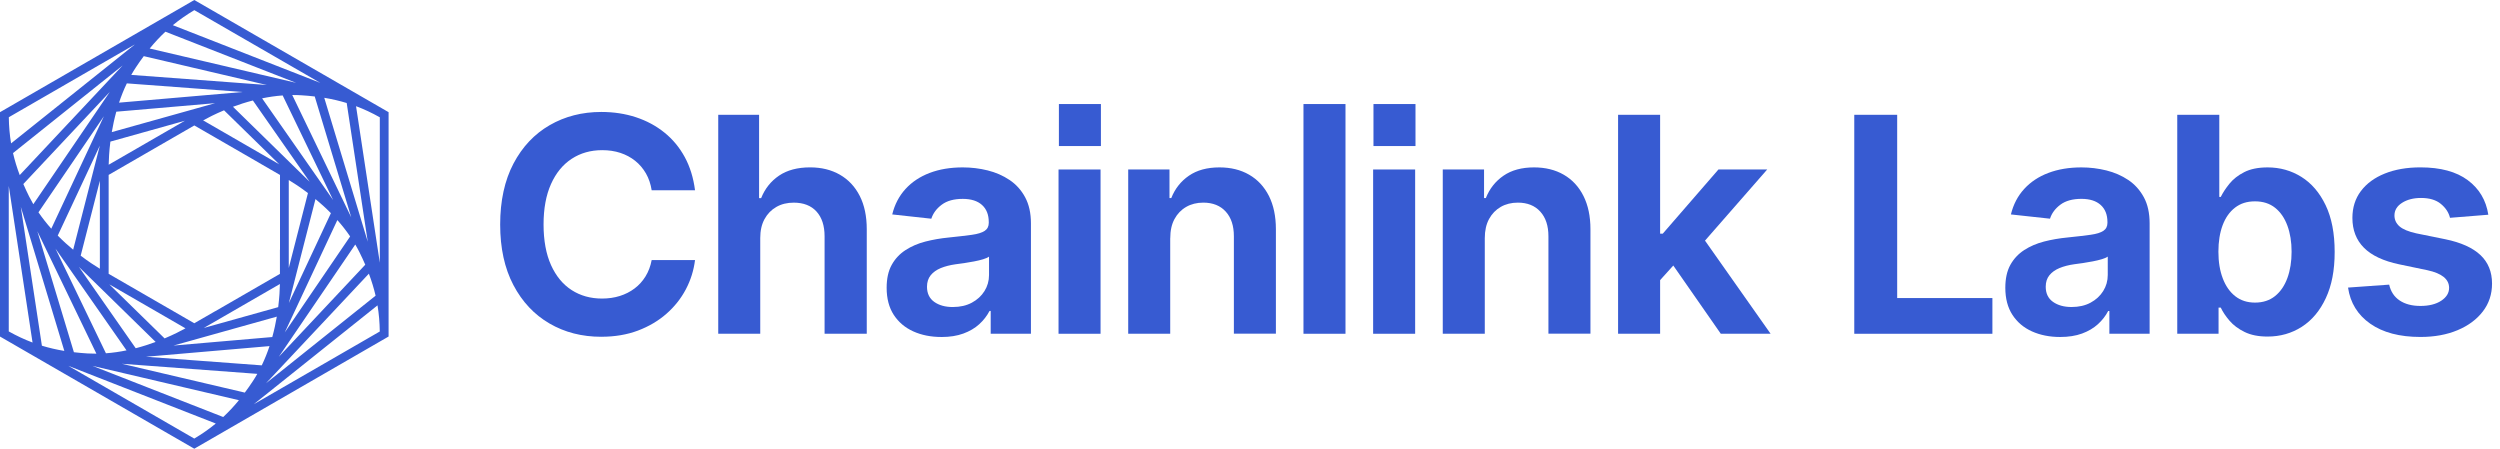
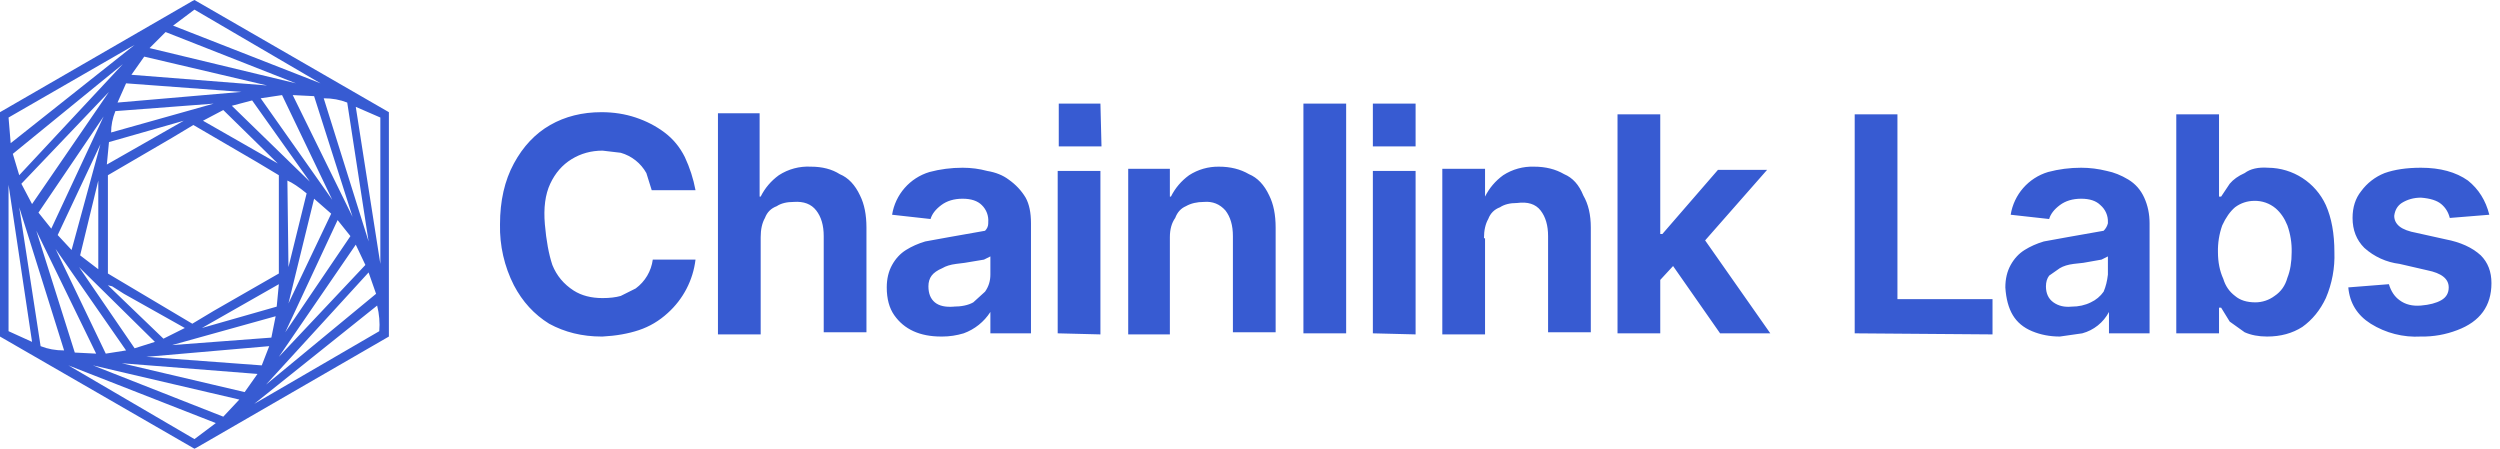
- <svg xmlns="http://www.w3.org/2000/svg" role="img" aria-label="Chainlink Labs" viewBox="0 0 234 42" fill="none">
-   <g clip-path="url(#clip0_8155_4216)">
-     <path d="M56.278 31.522C54.472 31.522 52.854 31.109 51.43 30.277C50.003 29.447 48.878 28.25 48.053 26.68C47.228 25.111 46.816 23.223 46.816 21.014C46.816 18.805 47.233 16.886 48.061 15.312C48.891 13.739 50.02 12.54 51.452 11.715C52.881 10.89 54.491 10.479 56.28 10.479C57.442 10.479 58.528 10.645 59.526 10.974C60.525 11.303 61.414 11.782 62.193 12.411C62.973 13.039 63.606 13.807 64.099 14.714C64.589 15.621 64.907 16.652 65.055 17.81H60.997C60.905 17.224 60.727 16.7 60.461 16.234C60.194 15.772 59.858 15.377 59.452 15.052C59.043 14.726 58.58 14.479 58.064 14.309C57.545 14.139 56.98 14.055 56.365 14.055C55.284 14.055 54.331 14.326 53.505 14.867C52.68 15.408 52.035 16.196 51.572 17.232C51.109 18.267 50.877 19.53 50.877 21.014C50.877 22.497 51.111 23.786 51.578 24.817C52.046 25.849 52.688 26.627 53.51 27.154C54.331 27.682 55.279 27.945 56.349 27.945C56.945 27.945 57.499 27.865 58.012 27.704C58.524 27.544 58.986 27.309 59.395 27.001C59.801 26.696 60.144 26.319 60.419 25.874C60.695 25.429 60.888 24.918 60.997 24.342H65.055C64.935 25.303 64.65 26.217 64.196 27.079C63.742 27.939 63.138 28.703 62.38 29.367C61.624 30.032 60.733 30.555 59.712 30.943C58.689 31.327 57.545 31.52 56.282 31.52V31.526L56.278 31.522Z" fill="#375BD2" />
-     <path d="M71.159 22.299V31.238H67.227V10.746H71.05V18.543H71.243C71.6 17.654 72.161 16.951 72.922 16.437C73.681 15.925 74.65 15.666 75.823 15.666C76.887 15.666 77.819 15.895 78.614 16.353C79.412 16.812 80.031 17.472 80.47 18.334C80.91 19.194 81.129 20.238 81.129 21.457V31.235H77.181V22.117C77.181 21.126 76.929 20.355 76.425 19.799C75.921 19.245 75.208 18.968 74.293 18.968C73.678 18.968 73.137 19.1 72.67 19.367C72.201 19.634 71.833 20.012 71.563 20.501C71.292 20.994 71.158 21.588 71.158 22.297V22.301L71.159 22.299Z" fill="#375BD2" />
-     <path d="M88.119 31.542C87.138 31.542 86.261 31.368 85.487 31.02C84.712 30.67 84.102 30.155 83.657 29.473C83.212 28.79 82.99 27.944 82.99 26.936C82.99 26.076 83.148 25.358 83.466 24.789C83.783 24.219 84.213 23.761 84.759 23.408C85.305 23.055 85.922 22.788 86.616 22.61C87.308 22.432 88.035 22.306 88.795 22.232C89.693 22.139 90.418 22.055 90.969 21.978C91.52 21.901 91.919 21.776 92.171 21.607C92.423 21.437 92.549 21.187 92.549 20.858V20.789C92.549 20.1 92.338 19.566 91.918 19.186C91.496 18.806 90.895 18.615 90.115 18.615C89.29 18.615 88.635 18.794 88.148 19.159C87.662 19.52 87.338 19.959 87.172 20.471L83.513 20.071C83.741 19.137 84.158 18.341 84.758 17.686C85.357 17.03 86.112 16.53 87.019 16.185C87.926 15.841 88.958 15.668 90.113 15.668C90.911 15.668 91.689 15.762 92.445 15.95C93.201 16.137 93.883 16.436 94.495 16.846C95.103 17.254 95.592 17.793 95.951 18.462C96.313 19.132 96.496 19.947 96.496 20.911V31.238H92.729V29.106H92.62C92.38 29.563 92.062 29.978 91.657 30.346C91.254 30.714 90.759 31.003 90.172 31.22C89.586 31.436 88.902 31.544 88.123 31.544H88.118H88.119V31.542ZM89.189 28.737C89.868 28.737 90.46 28.602 90.963 28.332C91.468 28.061 91.862 27.7 92.146 27.247C92.43 26.793 92.573 26.291 92.573 25.741V24.021C92.445 24.113 92.255 24.196 92.01 24.27C91.761 24.343 91.483 24.411 91.17 24.47C90.859 24.528 90.55 24.58 90.248 24.627C89.945 24.673 89.675 24.71 89.436 24.737C88.914 24.811 88.454 24.93 88.054 25.093C87.654 25.259 87.34 25.483 87.111 25.766C86.883 26.05 86.767 26.408 86.767 26.84C86.767 27.463 86.994 27.935 87.447 28.258C87.901 28.579 88.481 28.738 89.186 28.738H89.189V28.737Z" fill="#375BD2" />
-     <path d="M99.079 31.24V15.864H103.012V31.24H99.079Z" fill="#375BD2" />
-     <path d="M109.532 22.299V31.238H105.6V15.861H109.464V18.542H109.63C109.978 17.662 110.53 16.963 111.286 16.444C112.042 15.925 112.993 15.668 114.141 15.668C115.204 15.668 116.133 15.896 116.924 16.355C117.717 16.812 118.332 17.476 118.771 18.341C119.206 19.208 119.424 20.246 119.424 21.456V31.233H115.491V22.116C115.491 21.135 115.238 20.364 114.729 19.806C114.221 19.248 113.521 18.966 112.63 18.966C112.026 18.966 111.49 19.099 111.028 19.366C110.564 19.633 110.201 20.011 109.934 20.5C109.667 20.992 109.536 21.587 109.536 22.296V22.299H109.532Z" fill="#375BD2" />
-     <path d="M125.938 9.738V31.24H122.005V9.738H125.938Z" fill="#375BD2" />
-     <path d="M128.525 31.24V15.864H132.458V31.24H128.525Z" fill="#375BD2" />
-     <path d="M138.976 22.299V31.238H135.043V15.861H138.907V18.542H139.073C139.423 17.662 139.974 16.963 140.73 16.444C141.486 15.925 142.437 15.668 143.584 15.668C144.648 15.668 145.577 15.896 146.37 16.355C147.162 16.812 147.777 17.476 148.212 18.341C148.648 19.208 148.866 20.246 148.866 21.456V31.233H144.933V22.116C144.933 21.135 144.679 20.364 144.17 19.806C143.665 19.248 142.962 18.966 142.072 18.966C141.467 18.966 140.931 19.099 140.469 19.366C140.006 19.633 139.643 20.011 139.376 20.5C139.109 20.992 138.976 21.587 138.976 22.296V22.299Z" fill="#375BD2" />
-     <path d="M161.065 31.24H165.729L159.588 22.522L165.411 15.863H160.847L155.632 21.874H155.387V10.746H151.452V31.24H155.387V26.22L156.62 24.853L161.065 31.238V31.24Z" fill="#375BD2" />
-     <path d="M103.046 9.738H99.113V13.67H103.046V9.738Z" fill="#375BD2" />
-     <path d="M132.49 9.738H128.557V13.67H132.49V9.738Z" fill="#375BD2" />
-     <path d="M173.56 31.24V10.745H177.576V27.898H186.489V31.241H173.56V31.24Z" fill="#375BD2" />
-     <path d="M192.829 31.542C191.848 31.542 190.969 31.367 190.195 31.02C189.42 30.672 188.81 30.156 188.365 29.472C187.92 28.789 187.698 27.944 187.698 26.934C187.698 26.072 187.856 25.356 188.172 24.788C188.488 24.221 188.92 23.759 189.466 23.406C190.012 23.053 190.63 22.788 191.322 22.608C192.014 22.43 192.742 22.304 193.503 22.23C194.401 22.137 195.126 22.053 195.677 21.976C196.228 21.899 196.627 21.775 196.879 21.605C197.131 21.435 197.257 21.185 197.257 20.856V20.787C197.257 20.1 197.046 19.565 196.624 19.184C196.202 18.804 195.601 18.613 194.823 18.613C193.998 18.613 193.341 18.794 192.856 19.155C192.37 19.518 192.044 19.955 191.88 20.469L188.221 20.071C188.449 19.135 188.864 18.341 189.466 17.684C190.065 17.029 190.82 16.528 191.729 16.185C192.636 15.841 193.667 15.669 194.823 15.669C195.621 15.669 196.397 15.764 197.155 15.952C197.911 16.14 198.595 16.437 199.205 16.845C199.814 17.254 200.3 17.793 200.663 18.462C201.026 19.13 201.205 19.947 201.205 20.909V31.24H197.437V29.108H197.326C197.088 29.566 196.767 29.98 196.364 30.346C195.96 30.712 195.465 31.005 194.879 31.22C194.292 31.435 193.608 31.542 192.829 31.542ZM193.902 28.736C194.581 28.736 195.173 28.602 195.677 28.33C196.181 28.059 196.575 27.697 196.859 27.243C197.143 26.789 197.286 26.287 197.286 25.736V24.017C197.157 24.11 196.97 24.192 196.722 24.264C196.475 24.338 196.194 24.404 195.883 24.464C195.571 24.525 195.265 24.577 194.961 24.622C194.658 24.668 194.388 24.704 194.149 24.733C193.627 24.807 193.167 24.926 192.767 25.091C192.367 25.256 192.054 25.481 191.824 25.765C191.594 26.049 191.48 26.406 191.48 26.838C191.48 27.461 191.707 27.933 192.16 28.254C192.614 28.575 193.194 28.736 193.901 28.736H193.902Z" fill="#375BD2" />
-     <path d="M212.236 31.502C211.393 31.502 210.679 31.359 210.098 31.075C209.515 30.791 209.046 30.44 208.688 30.023C208.33 29.607 208.055 29.197 207.863 28.792H207.657V31.24H203.791V10.745H207.726V18.435H207.863C208.057 18.04 208.327 17.628 208.675 17.197C209.023 16.767 209.486 16.404 210.064 16.11C210.642 15.816 211.371 15.669 212.251 15.669C213.407 15.669 214.459 15.965 215.408 16.556C216.357 17.148 217.113 18.03 217.678 19.204C218.242 20.378 218.525 21.837 218.525 23.579C218.525 25.321 218.249 26.715 217.7 27.898C217.15 29.081 216.399 29.978 215.45 30.588C214.501 31.198 213.431 31.502 212.238 31.502H212.236ZM211.067 28.323C211.81 28.323 212.436 28.12 212.945 27.712C213.454 27.303 213.839 26.739 214.101 26.02C214.363 25.301 214.493 24.481 214.493 23.564C214.493 22.646 214.362 21.833 214.101 21.123C213.839 20.412 213.458 19.856 212.952 19.451C212.448 19.048 211.82 18.846 211.067 18.846C210.314 18.846 209.713 19.041 209.204 19.431C208.695 19.821 208.307 20.368 208.041 21.074C207.776 21.78 207.643 22.61 207.643 23.564C207.643 24.518 207.779 25.338 208.05 26.053C208.32 26.769 208.71 27.325 209.219 27.725C209.728 28.125 210.345 28.323 211.069 28.323H211.067Z" fill="#375BD2" />
-     <path d="M232.911 20.098L229.32 20.387C229.201 19.891 228.917 19.458 228.467 19.087C228.018 18.715 227.399 18.529 226.611 18.529C225.905 18.529 225.314 18.68 224.837 18.982C224.359 19.285 224.121 19.68 224.121 20.165C224.121 20.568 224.277 20.908 224.588 21.183C224.899 21.459 225.426 21.679 226.17 21.843L228.88 22.393C230.347 22.695 231.442 23.189 232.168 23.871C232.892 24.555 233.255 25.445 233.255 26.546C233.255 27.537 232.968 28.405 232.395 29.151C231.822 29.899 231.032 30.484 230.029 30.905C229.025 31.327 227.867 31.539 226.557 31.539C224.603 31.539 223.037 31.125 221.86 30.3C220.682 29.476 219.986 28.347 219.776 26.917L223.627 26.642C223.773 27.292 224.101 27.787 224.61 28.127C225.119 28.466 225.767 28.636 226.555 28.636C227.343 28.636 228.01 28.473 228.501 28.147C228.991 27.821 229.236 27.421 229.236 26.944C229.236 26.137 228.563 25.586 227.214 25.294L224.573 24.743C223.088 24.432 221.984 23.913 221.265 23.189C220.544 22.465 220.185 21.534 220.185 20.397C220.185 19.426 220.45 18.586 220.983 17.88C221.515 17.175 222.259 16.629 223.217 16.244C224.175 15.859 225.287 15.666 226.552 15.666C228.432 15.666 229.908 16.066 230.98 16.862C232.054 17.66 232.696 18.737 232.906 20.095L232.911 20.098Z" fill="#375BD2" />
-     <path d="M36.372 10.5L18.186 0L17.981 0.119C17.981 0.119 17.978 0.121 17.976 0.123L0 10.5V31.5L18.186 42L18.391 41.881C18.391 41.881 18.394 41.879 18.396 41.877L36.372 31.498V10.5ZM20.148 29.13V29.125L18.184 30.257L10.712 25.943L10.169 25.63V16.37L16.225 12.874L18.189 11.742L24.242 15.236V15.239L26.208 16.375V23.367H26.201V25.635L20.147 29.131L20.148 29.13ZM19.014 11.268C19.451 11.026 20.126 10.678 20.97 10.324L26.144 15.384L19.014 11.268ZM10.172 15.421C10.181 14.923 10.218 14.164 10.332 13.254L17.306 11.301L10.172 15.419V15.421ZM9.348 18.635V25.155C8.921 24.898 8.281 24.486 7.552 23.932L9.348 16.916V18.635ZM10.581 26.816L11.72 27.473L17.361 30.731C16.926 30.973 16.251 31.319 15.406 31.675L10.231 26.615L10.581 26.816ZM26.2 26.584C26.191 27.083 26.154 27.841 26.04 28.748L19.075 30.697L26.2 26.583V26.584ZM27.029 16.85C27.458 17.107 28.095 17.519 28.824 18.072L27.029 25.081V16.85ZM21.806 9.993C22.379 9.781 23.004 9.578 23.671 9.405L28.985 17.015L21.806 9.994V9.993ZM10.463 12.365C10.566 11.763 10.702 11.118 10.885 10.455L20.137 9.657L10.463 12.365ZM6.848 23.372C6.377 22.982 5.888 22.542 5.405 22.05L9.342 13.635L6.849 23.372H6.848ZM14.569 32.006C13.996 32.217 13.369 32.422 12.703 32.595L7.384 24.978L14.569 32.006ZM25.909 29.637C25.806 30.238 25.67 30.883 25.486 31.547L16.234 32.345L25.909 29.637ZM29.529 18.631C30 19.021 30.489 19.461 30.973 19.953L27.038 28.362L29.529 18.633V18.631ZM24.533 9.205C25.153 9.077 25.798 8.981 26.458 8.933L31.181 18.725L24.533 9.205ZM11.143 9.608C11.343 9.008 11.582 8.4 11.871 7.804L22.717 8.61L11.143 9.608ZM4.8 21.405C4.38 20.933 3.973 20.42 3.6 19.873L9.724 10.881L4.8 21.405ZM11.841 32.795C11.221 32.923 10.576 33.019 9.915 33.067L5.193 23.271L11.842 32.794L11.841 32.795ZM25.229 32.394C25.029 32.993 24.79 33.6 24.501 34.198L13.662 33.392L25.229 32.395V32.394ZM31.576 20.599C31.996 21.071 32.401 21.583 32.773 22.131L26.655 31.114L31.576 20.599ZM27.354 8.894C27.626 8.892 27.901 8.899 28.177 8.916C28.619 8.943 29.046 8.981 29.459 9.03L32.879 20.35L27.355 8.894H27.354ZM12.286 7.011C12.422 6.772 12.565 6.537 12.718 6.307C12.961 5.937 13.208 5.589 13.457 5.255L24.975 7.955L12.286 7.011ZM3.12 19.117C2.982 18.881 2.851 18.64 2.727 18.393C2.528 17.996 2.349 17.608 2.184 17.225L10.282 8.598L3.118 19.115L3.12 19.117ZM6.021 32.846C5.287 32.725 4.593 32.563 3.921 32.358L1.949 19.367L6.021 32.846ZM3.496 21.645L9.022 33.104C8.748 33.106 8.472 33.099 8.195 33.083C7.753 33.056 7.328 33.017 6.917 32.968L3.496 21.643V21.645ZM24.086 34.991C23.952 35.228 23.807 35.463 23.654 35.695C23.411 36.065 23.164 36.412 22.915 36.747L11.4 34.049L24.084 34.993L24.086 34.991ZM33.254 22.887C33.392 23.122 33.523 23.362 33.645 23.607C33.844 24.006 34.023 24.394 34.188 24.777L26.095 33.397L33.254 22.887ZM30.353 9.154C31.087 9.275 31.781 9.437 32.451 9.642L34.422 22.628L30.351 9.154H30.353ZM14.011 4.541C14.482 3.966 14.969 3.446 15.481 2.967L27.717 7.753L14.009 4.541H14.011ZM1.846 16.388C1.584 15.693 1.376 15.011 1.218 14.327L11.483 6.124L1.846 16.388ZM3.046 32.061C2.292 31.779 1.557 31.434 0.82 31.021V17.401L3.046 32.061ZM22.363 37.459C21.892 38.033 21.405 38.554 20.892 39.033L8.659 34.247L22.363 37.459ZM34.527 25.615C34.789 26.311 34.996 26.993 35.156 27.675L24.898 35.873L34.527 25.615ZM33.326 9.939C34.081 10.221 34.815 10.566 35.55 10.979V24.592L33.326 9.941V9.939ZM16.177 2.357C16.798 1.845 17.464 1.381 18.189 0.949L29.981 7.758L16.177 2.357ZM1.037 13.42C0.904 12.625 0.835 11.817 0.825 10.972L12.622 4.161L1.037 13.42ZM20.197 39.643C19.575 40.155 18.91 40.619 18.184 41.051L6.391 34.242L20.199 39.643H20.197ZM35.335 28.582C35.468 29.377 35.537 30.185 35.547 31.028L23.753 37.837L35.334 28.582H35.335Z" fill="#375BD2" />
+ <svg xmlns="http://www.w3.org/2000/svg" fill="none" aria-label="Chainlink Labs" role="img" viewBox="0 0 234 42">
+   <g fill="#375BD2" clip-path="url(#clip0_8155_4216)">
+     <path d="M56.3 31.5q-2.7 0-4.9-1.2-2.1-1.3-3.3-3.6a12 12 0 0 1-1.3-5.7q0-3.3 1.3-5.7t3.4-3.6 4.8-1.2q1.7 0 3.2.5t2.7 1.4 1.9 2.3q.7 1.5 1 3.1H61l-.5-1.6a4 4 0 0 0-2.4-1.9l-1.7-.2q-1.6 0-2.9.8t-2 2.3T51 21t.7 3.8q.6 1.5 2 2.4 1.1.7 2.7.7 1 0 1.7-.2l1.4-.7a4 4 0 0 0 1.6-2.7h4a8 8 0 0 1-2.6 5q-1.2 1.1-2.7 1.6t-3.4.6m14.8-9.2v9h-4V10.6h3.9v7.8h.1q.6-1.2 1.7-2a5 5 0 0 1 3-.8q1.6 0 2.7.7 1.2.5 1.9 2 .6 1.2.6 3v9.8h-4v-9q0-1.5-.7-2.4t-2.1-.8q-1 0-1.6.4-.8.3-1.1 1.1-.4.7-.4 1.8m16.9 9.3q-1.5 0-2.6-.5t-1.8-1.5-.7-2.6q0-1.2.5-2.1t1.3-1.4 1.8-.8l2.2-.4 3.4-.6q.3-.3.3-.7v-.1a2 2 0 0 0-.6-1.6q-.6-.6-1.8-.6t-2 .6-1 1.3l-3.6-.4a5 5 0 0 1 3.5-4q1.5-.4 3.1-.4 1.2 0 2.3.3 1.2.2 2 .8 1 .7 1.6 1.7.5.9.5 2.4v10.3h-3.8v-2a5 5 0 0 1-2.5 2q-1 .3-2 .3m1-2.8q1.2 0 1.9-.4l1.1-1q.5-.7.5-1.6V24l-.6.3-1.8.3-.8.1q-.8.1-1.3.4-.7.3-1 .7t-.3 1q0 1 .6 1.5t1.8.4m9.7 2.5V16h4v15.3zm10.5-8.9v9h-3.9V15.8h3.9v2.6h.1q.6-1.2 1.7-2a5 5 0 0 1 2.8-.8q1.6 0 2.8.7 1.2.5 1.9 2 .6 1.2.6 3v9.8h-4v-9q0-1.5-.7-2.4-.8-.9-2-.8-1 0-1.7.4-.7.3-1 1.1-.5.7-.5 1.8M126 9.7v21.5h-4V9.7zm2.5 21.5V16h4v15.3zm10.5-8.9v9h-4V15.8h4v2.6q.6-1.2 1.7-2a5 5 0 0 1 2.9-.8q1.6 0 2.8.7 1.2.5 1.8 2 .7 1.2.7 3v9.8h-4v-9q0-1.5-.7-2.4T142 19q-1 0-1.6.4-.8.3-1.1 1.1-.4.7-.4 1.8m22.1 8.9h4.7l-6.1-8.7 5.8-6.6h-4.6l-5.2 6h-.2V10.7h-4v20.5h4v-5l1.2-1.3zM103 9.7h-3.9v4h4zm29.5 0h-4v4h4zm41.1 21.5V10.7h4V28h8.9v3.3zm19.2.3q-1.4 0-2.6-.5t-1.8-1.5-.7-2.6q0-1.2.5-2.1t1.3-1.4 1.8-.8l2.2-.4 3.4-.6q.3-.3.4-.7v-.1a2 2 0 0 0-.7-1.6q-.6-.6-1.8-.6t-2 .6-1 1.3l-3.6-.4a5 5 0 0 1 3.5-4q1.5-.4 3.1-.4 1.2 0 2.4.3 1 .2 2 .8t1.5 1.7.5 2.4v10.3h-3.8v-2a4 4 0 0 1-2.5 2zm1.1-2.8q1 0 1.8-.4a3 3 0 0 0 1.2-1q.3-.7.4-1.6V24l-.6.3-1.7.3-.9.1q-.8.1-1.3.4l-1 .7q-.3.4-.3 1 0 1 .7 1.5t1.7.4m18.3 2.8q-1.2 0-2.1-.4l-1.4-1-.8-1.3h-.2v2.4h-4V10.7h4v7.7h.2l.8-1.2q.5-.6 1.4-1 .8-.6 2.2-.5a6 6 0 0 1 5.4 3.5q.8 1.8.8 4.4a10 10 0 0 1-.8 4.3q-.8 1.7-2.2 2.7-1.4.9-3.3.9m-1.1-3.2a3 3 0 0 0 1.8-.6q.9-.6 1.2-1.7.4-1 .4-2.4a7 7 0 0 0-.4-2.5q-.4-1-1.1-1.6a3 3 0 0 0-2-.7 3 3 0 0 0-1.8.6q-.7.6-1.2 1.7a7 7 0 0 0-.4 2.5q0 1.4.5 2.5.3 1 1.1 1.6.7.6 1.9.6m21.9-8.2-3.7.3q-.2-.8-.8-1.3t-1.9-.6q-1 0-1.8.5-.6.4-.7 1.2 0 .6.5 1t1.6.6l2.7.6q2.1.4 3.3 1.5 1 1 1 2.6t-.8 2.7-2.4 1.7a9 9 0 0 1-3.4.6 8 8 0 0 1-4.7-1.2q-1.9-1.2-2.1-3.4l3.8-.3q.3 1 1 1.5.8.6 2 .5t1.9-.5.7-1.2q0-1.2-2-1.6l-2.6-.6a6 6 0 0 1-3.3-1.5q-1.1-1.1-1.1-2.8 0-1.5.8-2.5a5 5 0 0 1 2.2-1.7q1.4-.5 3.4-.5 2.7 0 4.4 1.2 1.5 1.2 2 3.2M36.4 10.5 18.2 0l-.2.1L0 10.5v21L18.2 42l.2-.1 18-10.4zM20 29.1l-2 1.2-7.4-4.4-.5-.3v-9.2l6-3.5 2-1.2 6 3.5 2 1.2v9.2zm-1-17.8 1.9-1 5.1 5zm-9 4.1.2-2.1 7-2zm-.8 3.2v6.6l-1.7-1.3 1.7-7zm1.3 8.2 1.1.7 5.7 3.2-2 1-5.2-5zm15.6-.2-.2 2.1-7 2zm.8-9.7q.7.3 1.8 1.2L27 25zm-5.2-7 1.9-.5L29 17zm-11.3 2.5q0-1 .4-2l9.2-.7zm-3.7 11L5.4 22l4-8.5zm7.8 8.6-1.9.6L7.4 25zm11.3-2.4-.4 2-9.3.7zm3.6-11L31 20l-4 8.4zm-5-9.4 2-.3 4.7 9.8zM11 9.6l.8-1.8 10.8.8zM4.8 21.4l-1.2-1.5 6.1-9zm7 11.4-1.9.3-4.7-9.8zm13.4-.4-.7 1.8-10.8-.8zm6.4-11.8 1.2 1.5-6.1 9zM27.4 8.9l2 .1L33 20.3zM12.3 7l1.2-1.7L25 8zM3 19.1l-1-1.9 8.2-8.6zm3 13.7q-1.2 0-2.2-.4l-2-13zM3.4 21.6 9 33.1 7 33zM24.1 35l-1.2 1.7L11.4 34zm9.2-12.1.9 1.9-8.1 8.6zm-3-13.7q1.2 0 2.2.4l2 13zM14 4.5 15.5 3l12.2 4.8zM1.8 16.4l-.6-2L11.5 6zM3 32 .8 31V17.3zm19.4 5.4L20.9 39 8.7 34.2zm12.1-11.9.7 2L24.9 36zM33.3 10l2.3 1v13.7zM16.2 2.4l2-1.5L30 7.8zM1 13.4.8 11l11.8-6.8zm19.2 26.2-2 1.5-11.8-6.9zm15.1-11q.3 1.2.2 2.4l-11.7 6.8z" />
  </g>
  <defs>
    <clipPath id="clip0_8155_4216">
-       <rect width="233.255" height="42" fill="#375BD2" />
+       <path fill="#375BD2" d="M0 0h233.3v42H0z" />
    </clipPath>
  </defs>
</svg>
